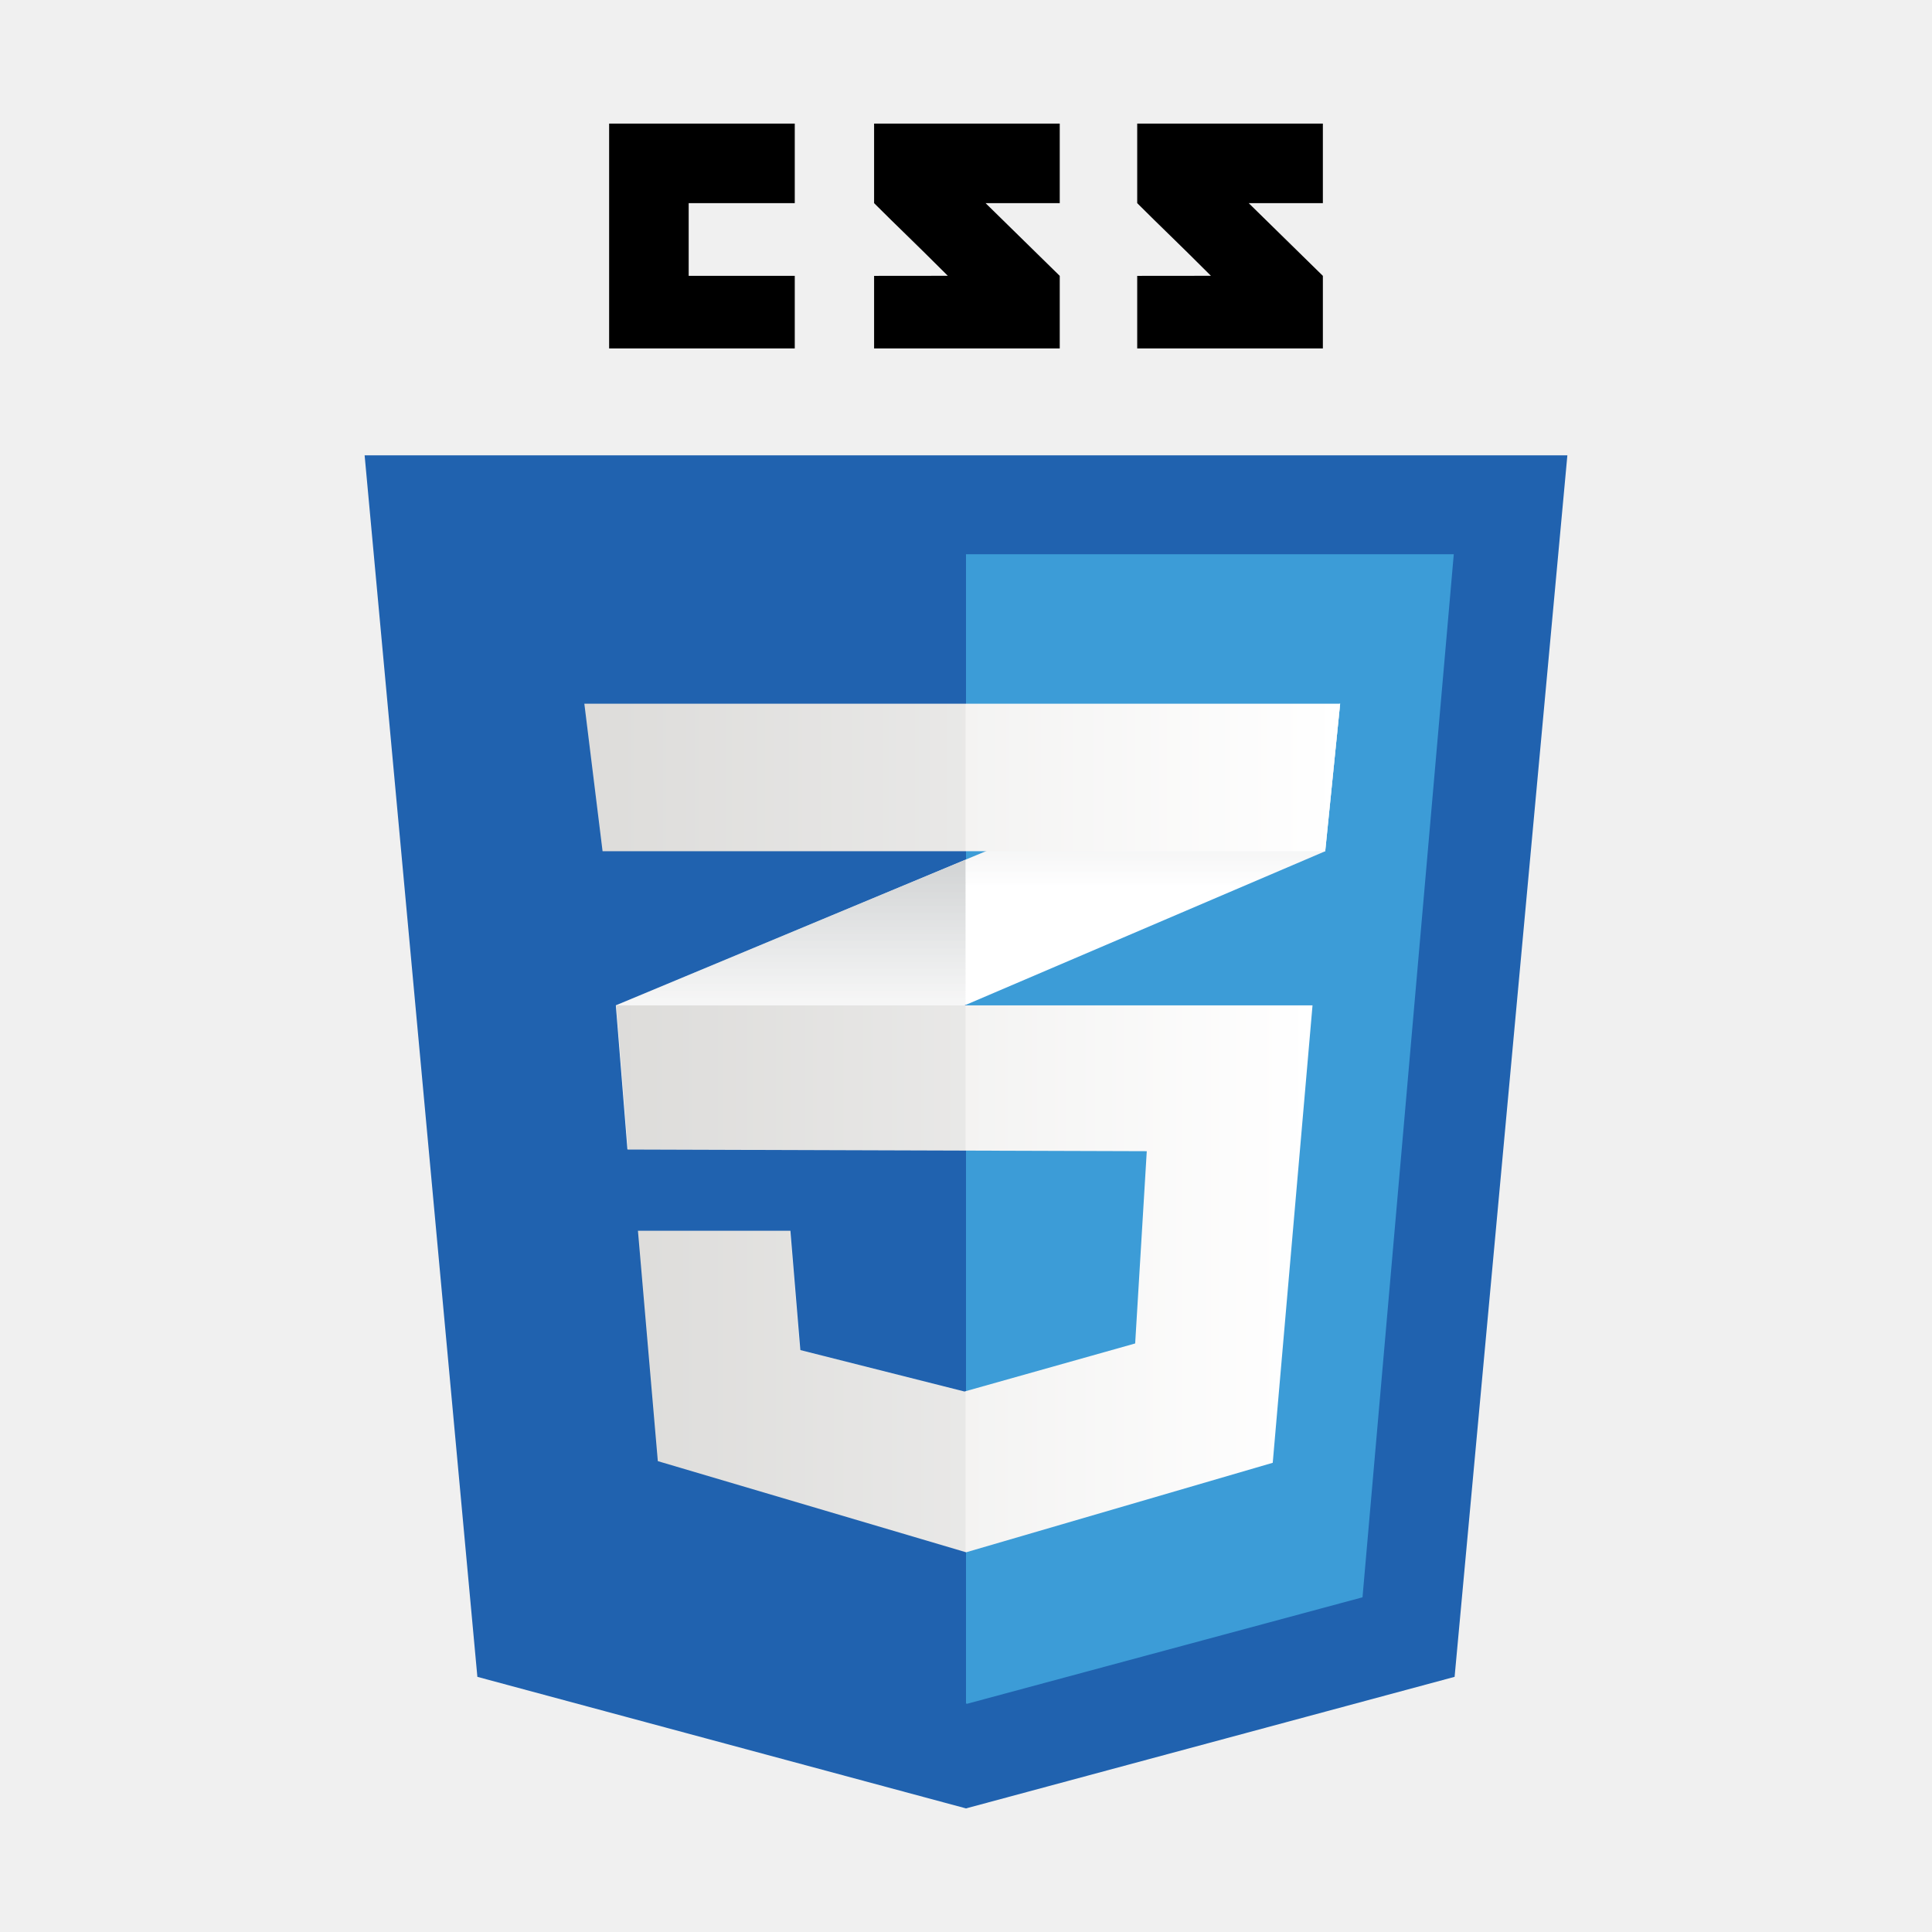
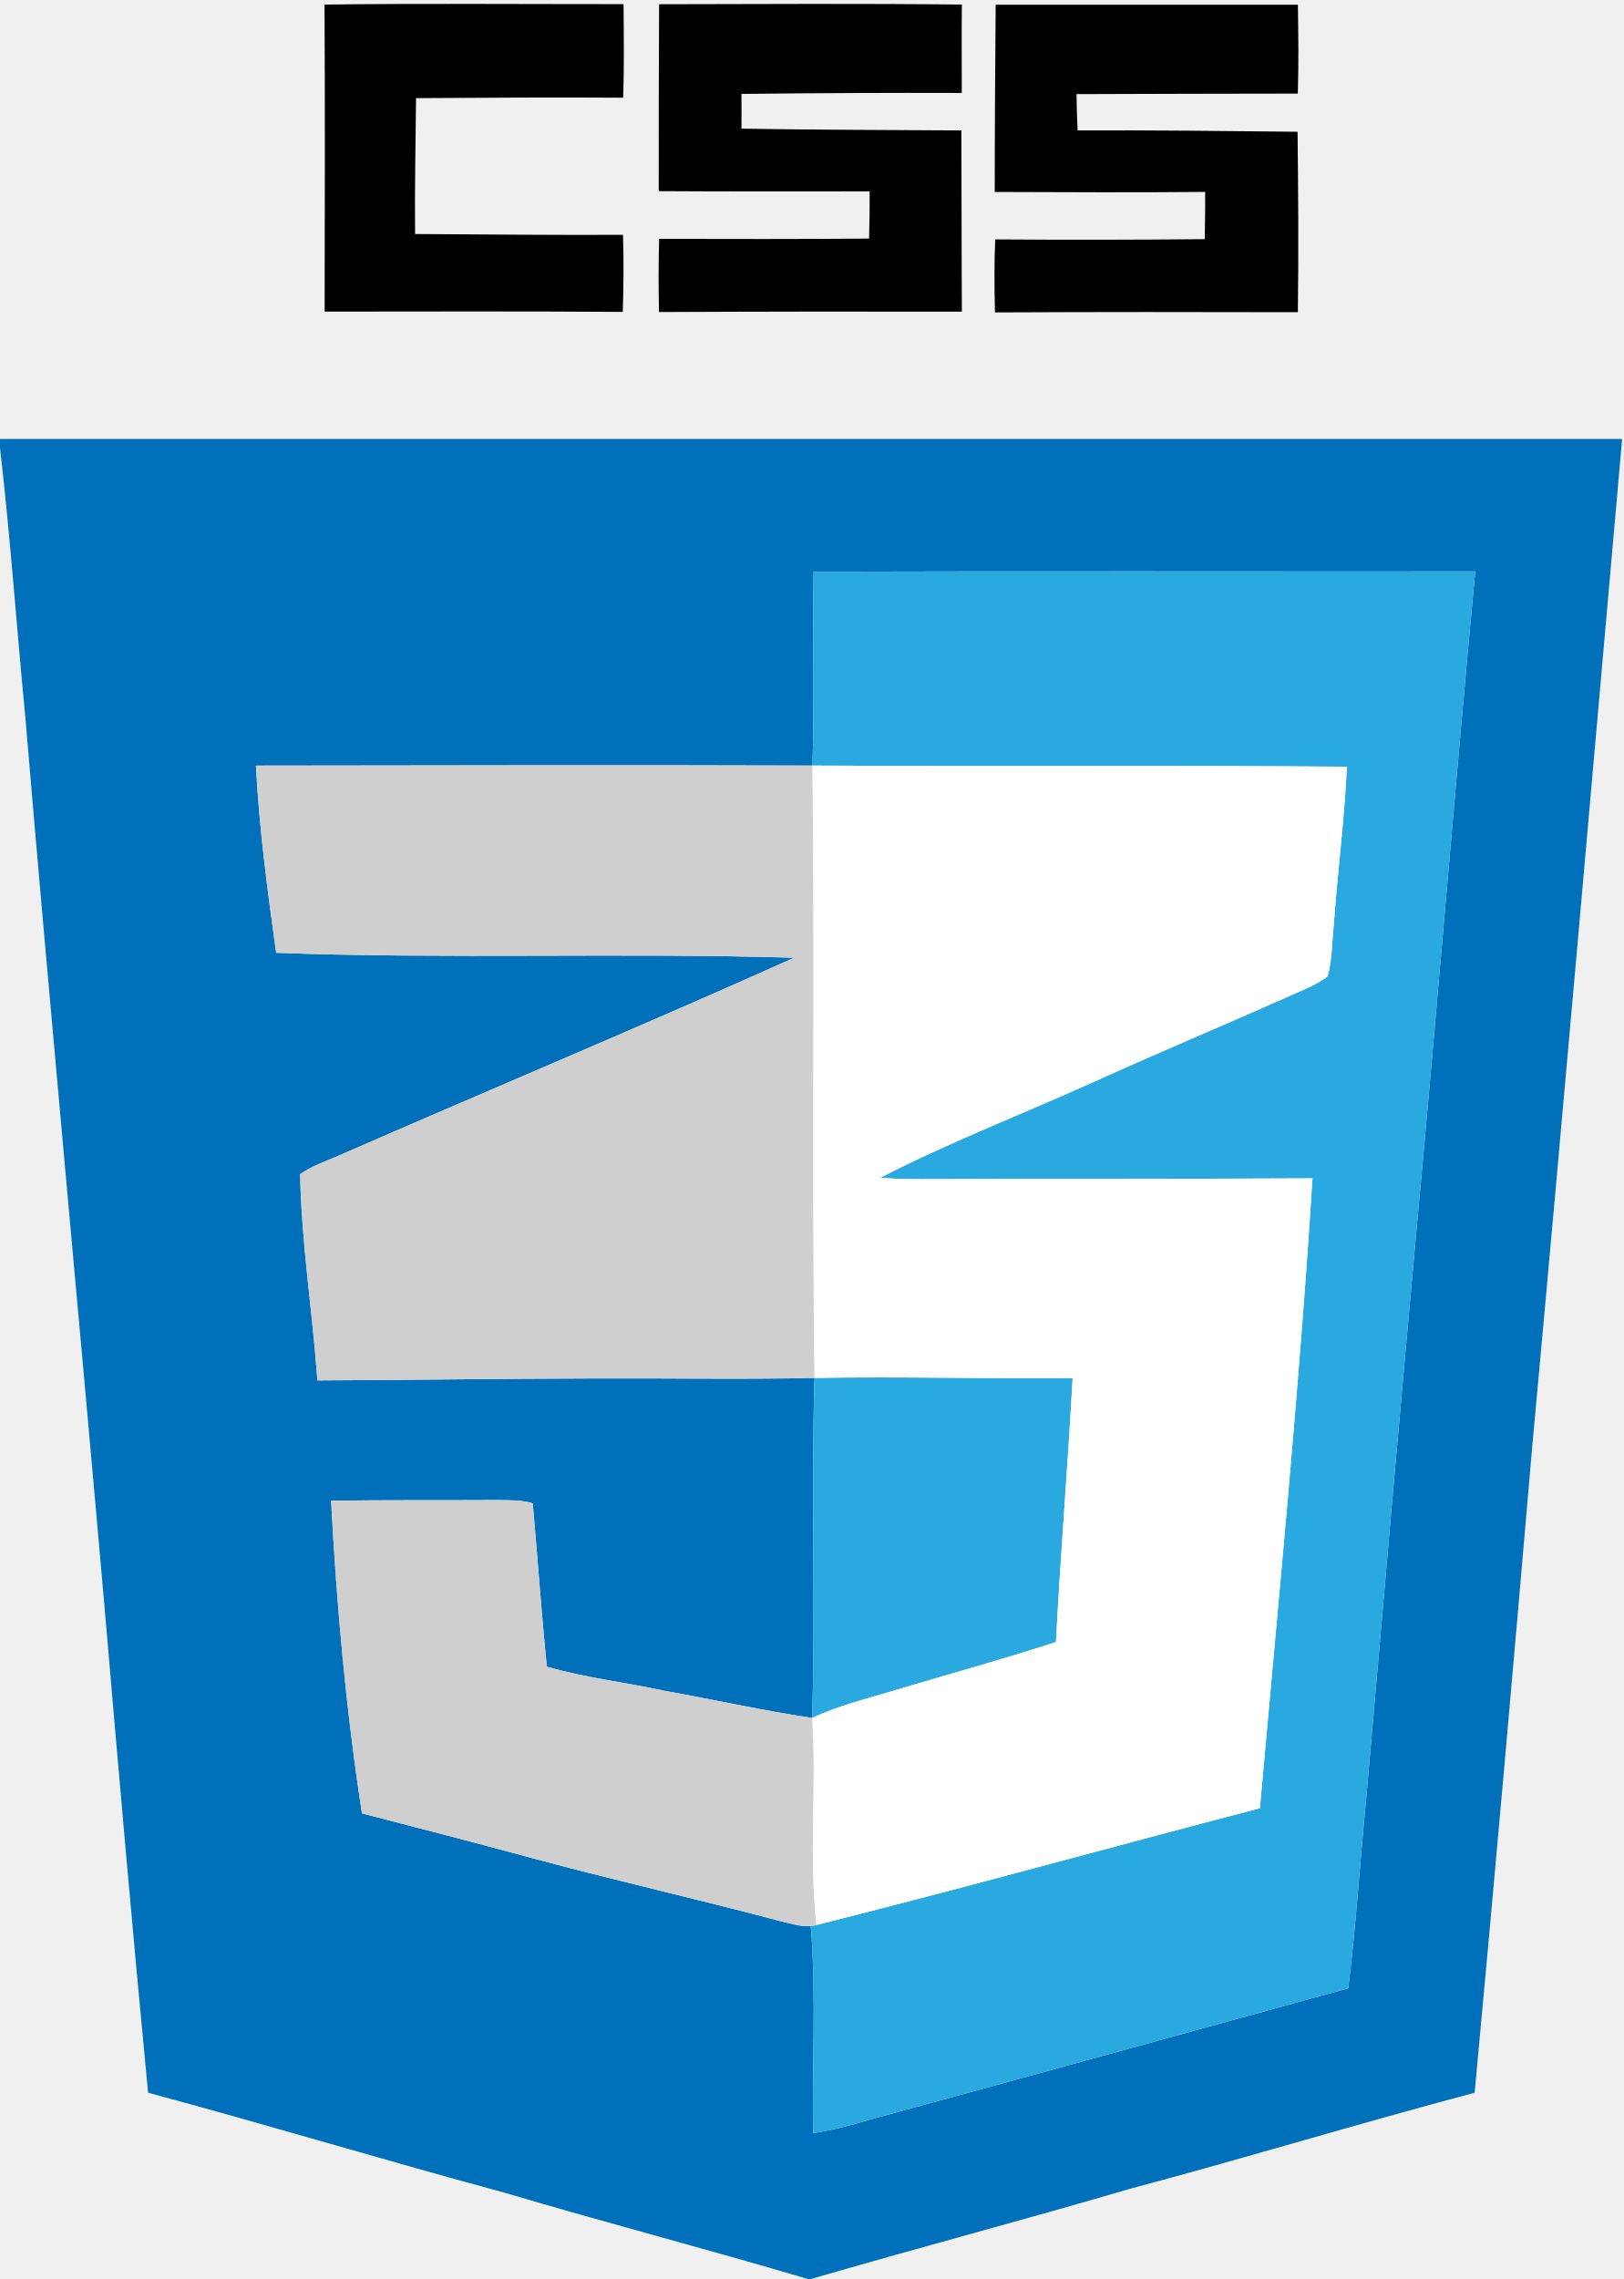
- <svg xmlns="http://www.w3.org/2000/svg" width="2500" height="2500" viewBox="0 0 538.584 538.583" id="css">
-   <path fill="none" d="M0 0h538.584v538.583H0V0z" />
-   <path fill="#2062af" d="M405.5 467.454L269.29 504.13l-136.212-36.676-31.432-340.525h335.29L405.5 467.454z" />
-   <path fill="#3c9cd7" d="M269.289 154.511v320.367l.308.084 110.229-29.682 25.443-290.769h-135.98z" />
-   <path d="M191.985 76.899V56.631h29.571V34.453h-51.749v62.684h51.749V76.899h-29.571zm82.766-20.268h20.674V34.453h-51.754v22.178c6.924 6.924 10.535 10.238 20.549 20.252-5.854 0-20.549.021-20.549.02v20.234h51.754V76.899l-20.674-20.268zm73.352 0h20.673V34.453H317.02v22.178c6.924 6.924 10.537 10.238 20.551 20.252-5.852 0-20.551.021-20.551.02v20.234h51.757V76.899l-20.674-20.268z" />
-   <path fill="#fff" d="M269.168 239.656l-97.49 40.602 3.233 40.199 94.257-40.301 100.265-42.868 4.157-41.122-104.422 43.49z" />
-   <linearGradient id="a" x1="-825.508" x2="-825.508" y1="1338.301" y2="1419.102" gradientTransform="matrix(1 0 0 -1 1045.93 1658.759)" gradientUnits="userSpaceOnUse">
-     <stop offset=".387" stop-color="#d1d3d4" stop-opacity="0" />
-     <stop offset="1" stop-color="#d1d3d4" />
-   </linearGradient>
-   <path fill="url(#a)" d="M171.677 280.258l3.233 40.199 94.257-40.301v-40.5l-97.49 40.602z" />
-   <linearGradient id="b" x1="-724.552" x2="-724.552" y1="1378.602" y2="1462.591" gradientTransform="matrix(1 0 0 -1 1045.93 1658.759)" gradientUnits="userSpaceOnUse">
-     <stop offset=".387" stop-color="#d1d3d4" stop-opacity="0" />
-     <stop offset="1" stop-color="#d1d3d4" />
-   </linearGradient>
-   <path fill="url(#b)" d="M373.59 196.167l-104.422 43.489v40.5l100.265-42.868 4.157-41.121z" />
-   <linearGradient id="c" x1="-874.103" x2="-680.039" y1="1302.263" y2="1302.263" gradientTransform="matrix(1 0 0 -1 1045.93 1658.759)" gradientUnits="userSpaceOnUse">
-     <stop offset="0" stop-color="#e8e7e5" />
-     <stop offset="1" stop-color="#fff" />
-   </linearGradient>
-   <path fill="url(#c)" d="M171.827 280.258l3.234 40.199 144.625.461-3.235 53.598-47.59 13.398-45.748-11.551-2.772-33.268h-42.508l5.545 64.225 85.945 25.412 85.479-24.951 11.09-127.523H171.827z" />
-   <path d="M269.168 280.258h-97.49l3.233 40.199 94.257.301v-40.5zm0 107.528l-.462.129-45.742-11.551-2.772-33.268h-42.507l5.544 64.225 85.939 25.412v-44.947z" opacity=".05" />
-   <linearGradient id="d" x1="-883.032" x2="-672.341" y1="1442.031" y2="1442.031" gradientTransform="matrix(1 0 0 -1 1045.93 1658.759)" gradientUnits="userSpaceOnUse">
-     <stop offset="0" stop-color="#e8e7e5" />
-     <stop offset="1" stop-color="#fff" />
-   </linearGradient>
-   <path fill="url(#d)" d="M162.898 196.167H373.59l-4.157 41.122H167.98l-5.082-41.122z" />
-   <path d="M269.168 196.167h-106.27l5.082 41.122h101.188v-41.122z" opacity=".05" />
+ <svg xmlns="http://www.w3.org/2000/svg" width="342pt" height="480pt" viewBox="0 0 342 480" version="1.1">
+   <g id="#000000ff">
+     <path fill="#000000" opacity="1.00" d=" M 68.37 0.96 C 89.37 0.70 110.37 0.88 131.37 0.87 C 131.42 7.44 131.52 14.01 131.28 20.58 C 116.73 20.48 102.19 20.58 87.65 20.67 C 87.55 30.21 87.36 39.75 87.45 49.29 C 102.05 49.38 116.66 49.52 131.26 49.46 C 131.43 54.86 131.37 60.28 131.21 65.69 C 110.27 65.55 89.33 65.61 68.39 65.63 C 68.44 44.07 68.48 22.52 68.37 0.96 Z" />
+     <path fill="#000000" opacity="1.00" d=" M 138.86 0.89 C 160.12 0.85 181.38 0.72 202.65 0.96 C 202.57 7.17 202.63 13.37 202.63 19.58 C 187.16 19.53 171.68 19.60 156.21 19.78 C 156.23 22.22 156.23 24.66 156.21 27.10 C 171.66 27.35 187.10 27.38 202.54 27.47 C 202.60 40.20 202.57 52.92 202.65 65.64 C 181.38 65.60 160.11 65.62 138.84 65.72 C 138.73 60.58 138.72 55.45 138.87 50.31 C 153.61 50.35 168.36 50.37 183.10 50.25 C 183.19 46.94 183.23 43.62 183.22 40.31 C 168.41 40.31 153.59 40.36 138.78 40.26 C 138.78 27.14 138.78 14.01 138.86 0.89 Z" />
+     <path fill="#000000" opacity="1.00" d=" M 209.77 1.00 C 230.99 1.00 252.22 1.00 273.44 1.00 C 273.53 7.24 273.62 13.48 273.42 19.71 C 257.88 19.70 242.34 19.79 226.80 19.82 C 226.84 22.37 226.90 24.92 227.03 27.47 C 242.48 27.40 257.93 27.59 273.37 27.75 C 273.51 40.42 273.61 53.09 273.43 65.76 C 252.16 65.70 230.89 65.70 209.62 65.80 C 209.49 60.68 209.45 55.54 209.67 50.42 C 224.38 50.53 239.10 50.51 253.82 50.37 C 253.86 47.05 253.93 43.73 253.90 40.42 C 239.13 40.56 224.35 40.48 209.57 40.43 C 209.57 27.29 209.67 14.14 209.77 1.00 Z" />
+   </g>
+   <g id="#0170baff">
+     <path fill="#0170ba" opacity="1.00" d=" M 0.00 92.46 C 113.92 92.45 227.83 92.44 341.75 92.46 C 335.48 163.31 329.31 234.16 322.78 304.99 C 318.90 350.26 314.90 395.53 310.68 440.77 C 286.37 447.21 262.30 454.55 238.00 461.02 C 215.68 467.57 193.18 473.50 170.85 480.00 L 170.19 480.00 C 148.94 473.68 127.48 468.12 106.23 461.80 C 81.15 455.04 56.29 447.50 31.20 440.77 C 27.93 406.86 24.98 372.93 22.07 339.00 C 16.58 276.31 10.61 213.66 5.33 150.96 C 3.50 132.09 2.19 113.16 0.00 94.33 L 0.00 92.46 M 171.41 120.41 C 171.17 134.02 171.59 147.64 171.17 161.24 C 132.09 161.10 93.00 161.21 53.92 161.25 C 54.59 174.46 56.36 187.58 58.18 200.68 C 94.54 202.03 130.95 200.63 167.31 201.72 C 135.50 215.99 103.30 229.43 71.35 243.40 C 68.61 244.62 65.68 245.54 63.23 247.32 C 63.50 261.83 65.84 276.26 66.87 290.74 C 86.25 290.67 105.62 290.36 125.00 290.33 C 140.53 290.25 156.07 290.56 171.60 290.22 C 170.86 314.08 171.83 337.97 171.10 361.83 C 160.65 360.28 150.33 357.95 139.92 356.10 C 131.71 354.31 123.30 353.38 115.21 351.03 C 114.06 339.58 113.26 328.09 112.24 316.63 C 109.90 315.91 107.42 315.98 105.00 315.94 C 93.26 316.01 81.51 315.90 69.76 316.08 C 70.91 338.11 72.89 360.11 76.26 381.93 C 87.84 384.95 99.44 387.91 111.00 391.06 C 128.71 395.88 146.64 399.89 164.38 404.63 C 166.49 405.08 168.62 405.86 170.81 405.68 C 171.99 420.17 171.08 434.75 171.30 449.28 C 175.39 448.62 179.41 447.61 183.36 446.39 C 216.94 437.27 250.48 427.98 284.04 418.77 C 285.71 405.57 286.49 392.28 287.81 379.05 C 291.30 338.83 294.82 298.61 298.48 258.40 C 302.77 212.40 306.48 166.35 310.80 120.35 C 264.33 120.39 217.87 120.26 171.41 120.41 Z" />
+   </g>
+   <g id="#29a9dfff">
+     <path fill="#29a9df" opacity="1.00" d=" M 171.41 120.41 C 217.87 120.26 264.33 120.39 310.80 120.35 C 306.48 166.35 302.77 212.40 298.48 258.40 C 294.82 298.61 291.30 338.83 287.81 379.05 C 286.49 392.28 285.71 405.57 284.04 418.77 C 250.48 427.98 216.94 437.27 183.36 446.39 C 179.41 447.61 175.39 448.62 171.30 449.28 C 171.08 434.75 171.99 420.17 170.81 405.68 C 171.11 405.62 171.72 405.50 172.02 405.44 C 203.25 397.60 234.27 388.97 265.43 380.85 C 269.37 336.65 273.74 292.47 276.51 248.18 C 250.01 248.32 223.50 248.24 197.00 248.35 C 193.14 248.37 189.28 248.35 185.44 248.07 C 199.70 240.73 214.70 234.91 229.34 228.36 C 243.39 221.99 257.61 216.02 271.71 209.77 C 274.43 208.52 277.33 207.48 279.72 205.62 C 280.66 202.17 280.61 198.56 280.98 195.03 C 281.79 183.83 283.23 172.69 283.77 161.48 C 246.24 161.18 208.71 161.44 171.17 161.24 C 171.59 147.64 171.17 134.02 171.41 120.41 Z" />
+     <path fill="#29a9df" opacity="1.00" d=" M 171.60 290.22 C 189.72 289.91 207.85 290.40 225.98 290.28 C 224.97 308.81 223.43 327.31 222.47 345.84 C 211.36 349.47 200.08 352.54 188.88 355.90 C 182.91 357.72 176.78 359.16 171.10 361.83 C 171.83 337.97 170.86 314.08 171.60 290.22 Z" />
+   </g>
+   <g id="#cfcfcfff">
+     <path fill="#cfcfcf" opacity="1.00" d=" M 53.92 161.25 C 93.00 161.21 132.09 161.10 171.17 161.24 C 171.68 204.24 171.04 247.24 171.60 290.22 C 156.07 290.56 140.53 290.25 125.00 290.33 C 105.62 290.36 86.25 290.67 66.87 290.74 C 65.84 276.26 63.50 261.83 63.23 247.32 C 65.68 245.54 68.61 244.62 71.35 243.40 C 103.30 229.43 135.50 215.99 167.31 201.72 C 130.95 200.63 94.54 202.03 58.18 200.68 C 56.36 187.58 54.59 174.46 53.92 161.25 Z" />
+     <path fill="#cfcfcf" opacity="1.00" d=" M 69.76 316.08 C 81.51 315.90 93.26 316.01 105.00 315.94 C 107.42 315.98 109.90 315.91 112.24 316.63 C 113.26 328.09 114.06 339.58 115.21 351.03 C 123.30 353.38 131.71 354.31 139.92 356.10 C 150.33 357.95 160.65 360.28 171.10 361.83 C 172.10 376.35 170.35 390.97 172.02 405.44 C 171.72 405.50 171.11 405.62 170.81 405.68 C 168.62 405.86 166.49 405.08 164.38 404.63 C 146.64 399.89 128.71 395.88 111.00 391.06 C 99.44 387.91 87.84 384.95 76.26 381.93 C 72.89 360.11 70.91 338.11 69.76 316.08 Z" />
+   </g>
+   <g id="#ffffffff">
+     <path fill="#ffffff" opacity="1.00" d=" M 171.17 161.24 C 208.71 161.44 246.24 161.18 283.77 161.48 C 283.23 172.69 281.79 183.83 280.98 195.03 C 280.61 198.56 280.66 202.17 279.72 205.62 C 277.33 207.48 274.43 208.52 271.71 209.77 C 257.61 216.02 243.39 221.99 229.34 228.36 C 214.70 234.91 199.70 240.73 185.44 248.07 C 189.28 248.35 193.14 248.37 197.00 248.35 C 223.50 248.24 250.01 248.32 276.51 248.18 C 273.74 292.47 269.37 336.65 265.43 380.85 C 234.27 388.97 203.25 397.60 172.02 405.44 C 170.35 390.97 172.10 376.35 171.10 361.83 C 176.78 359.16 182.91 357.72 188.88 355.90 C 200.08 352.54 211.36 349.47 222.47 345.84 C 223.43 327.31 224.97 308.81 225.98 290.28 C 207.85 290.40 189.72 289.91 171.60 290.22 C 171.04 247.24 171.68 204.24 171.17 161.24 Z" />
+   </g>
</svg>
